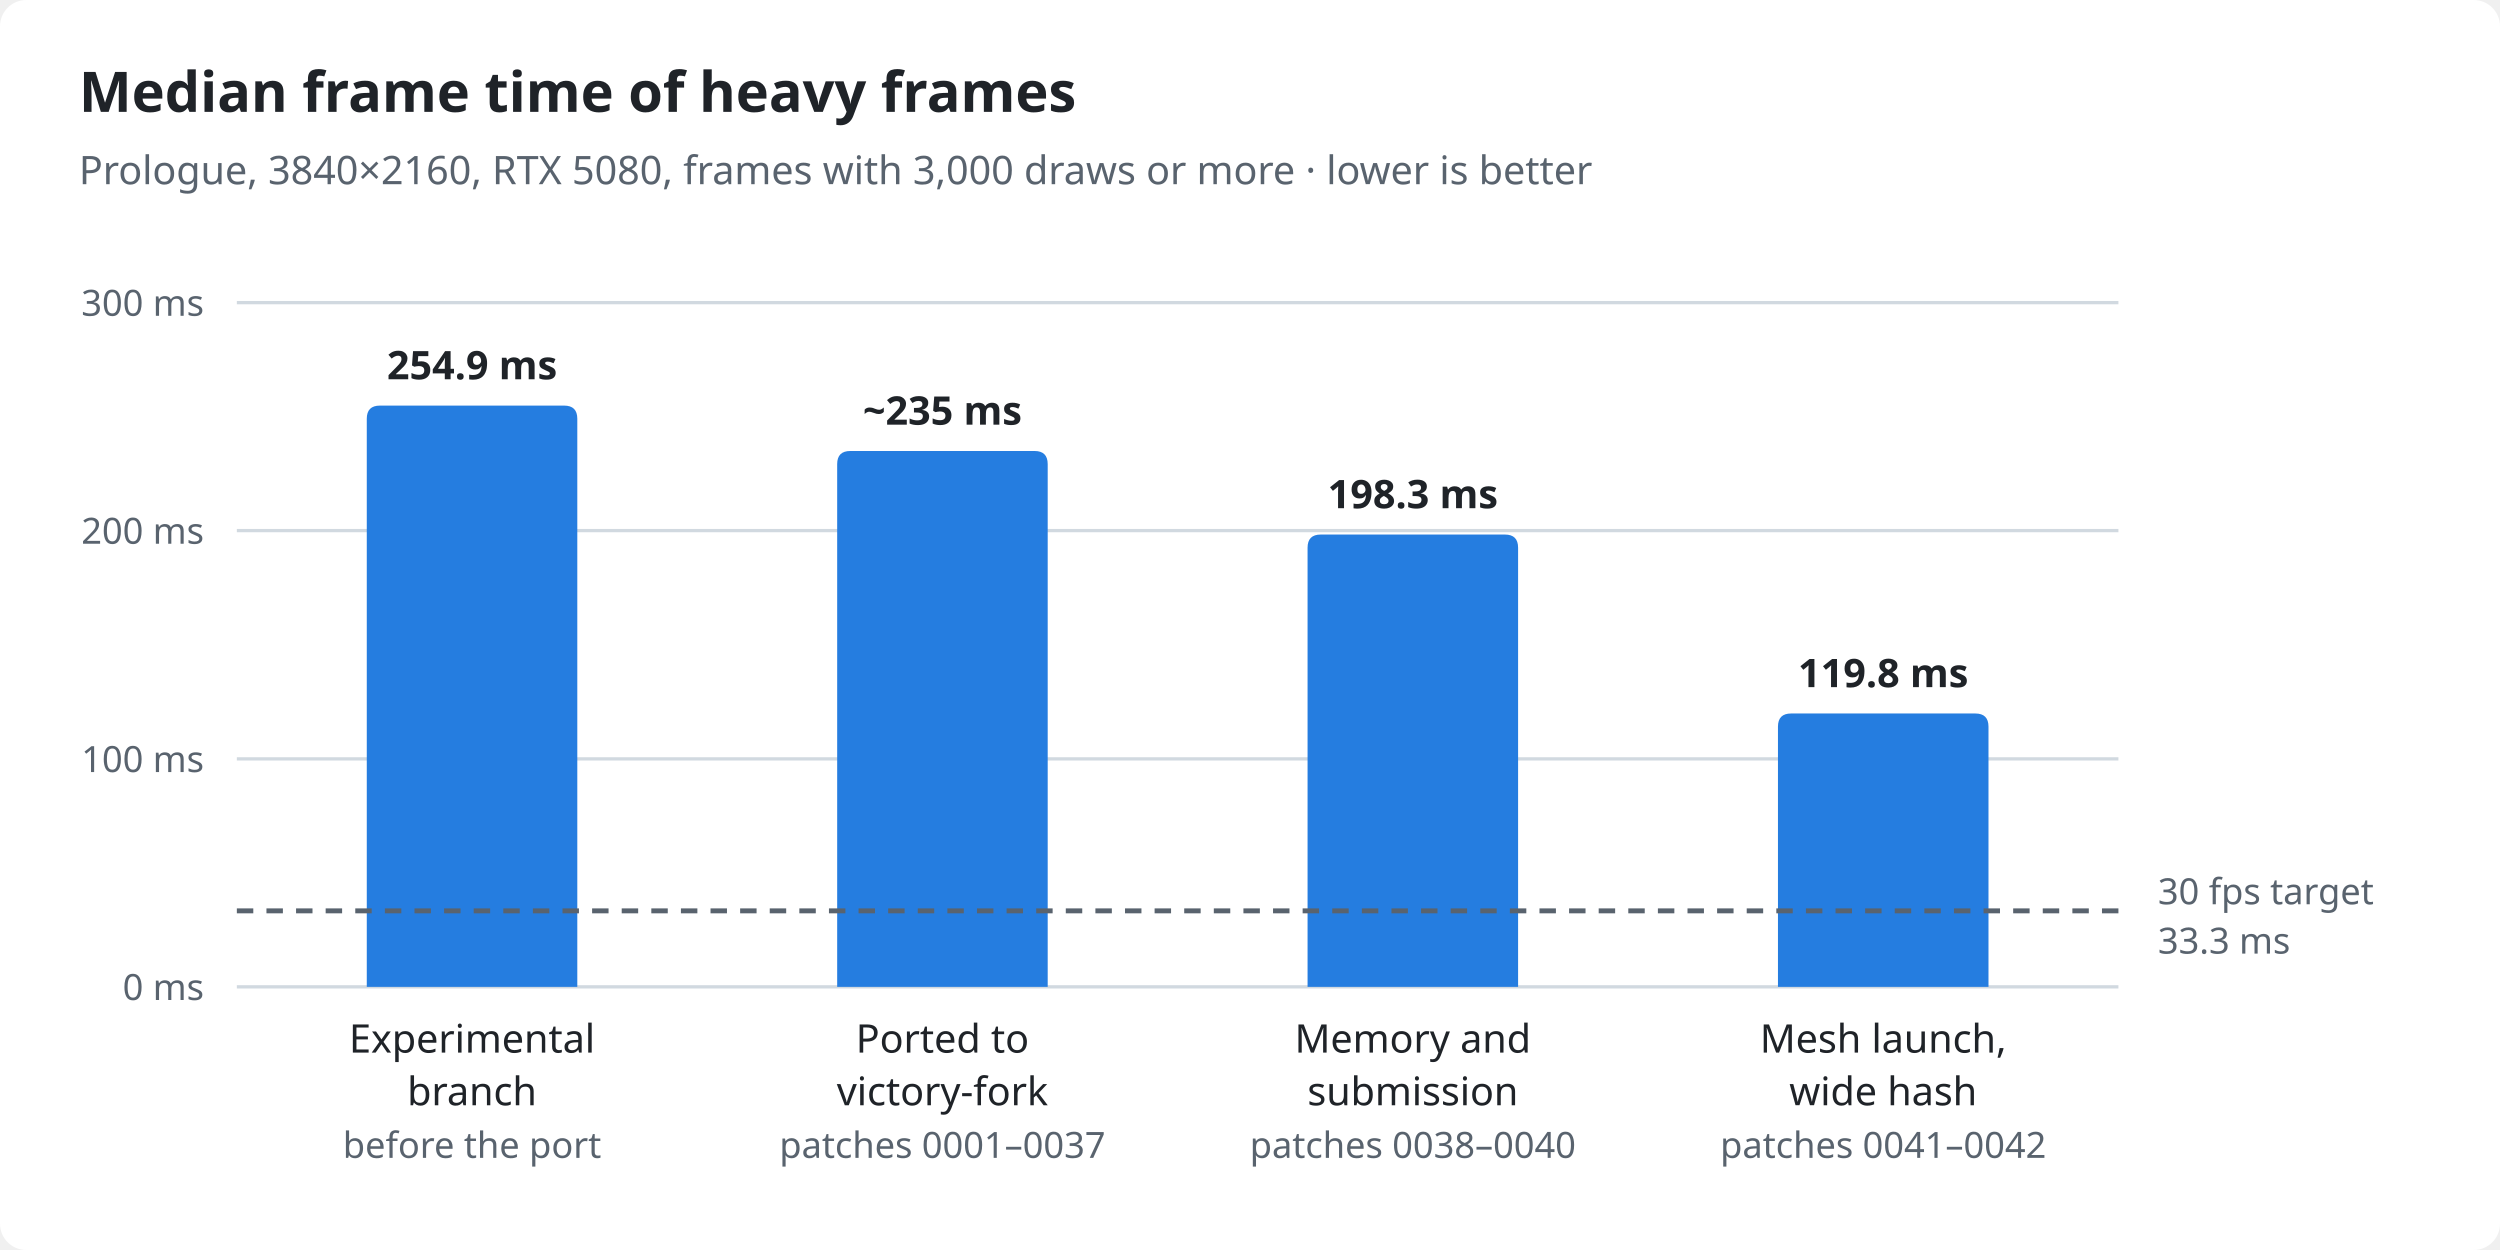
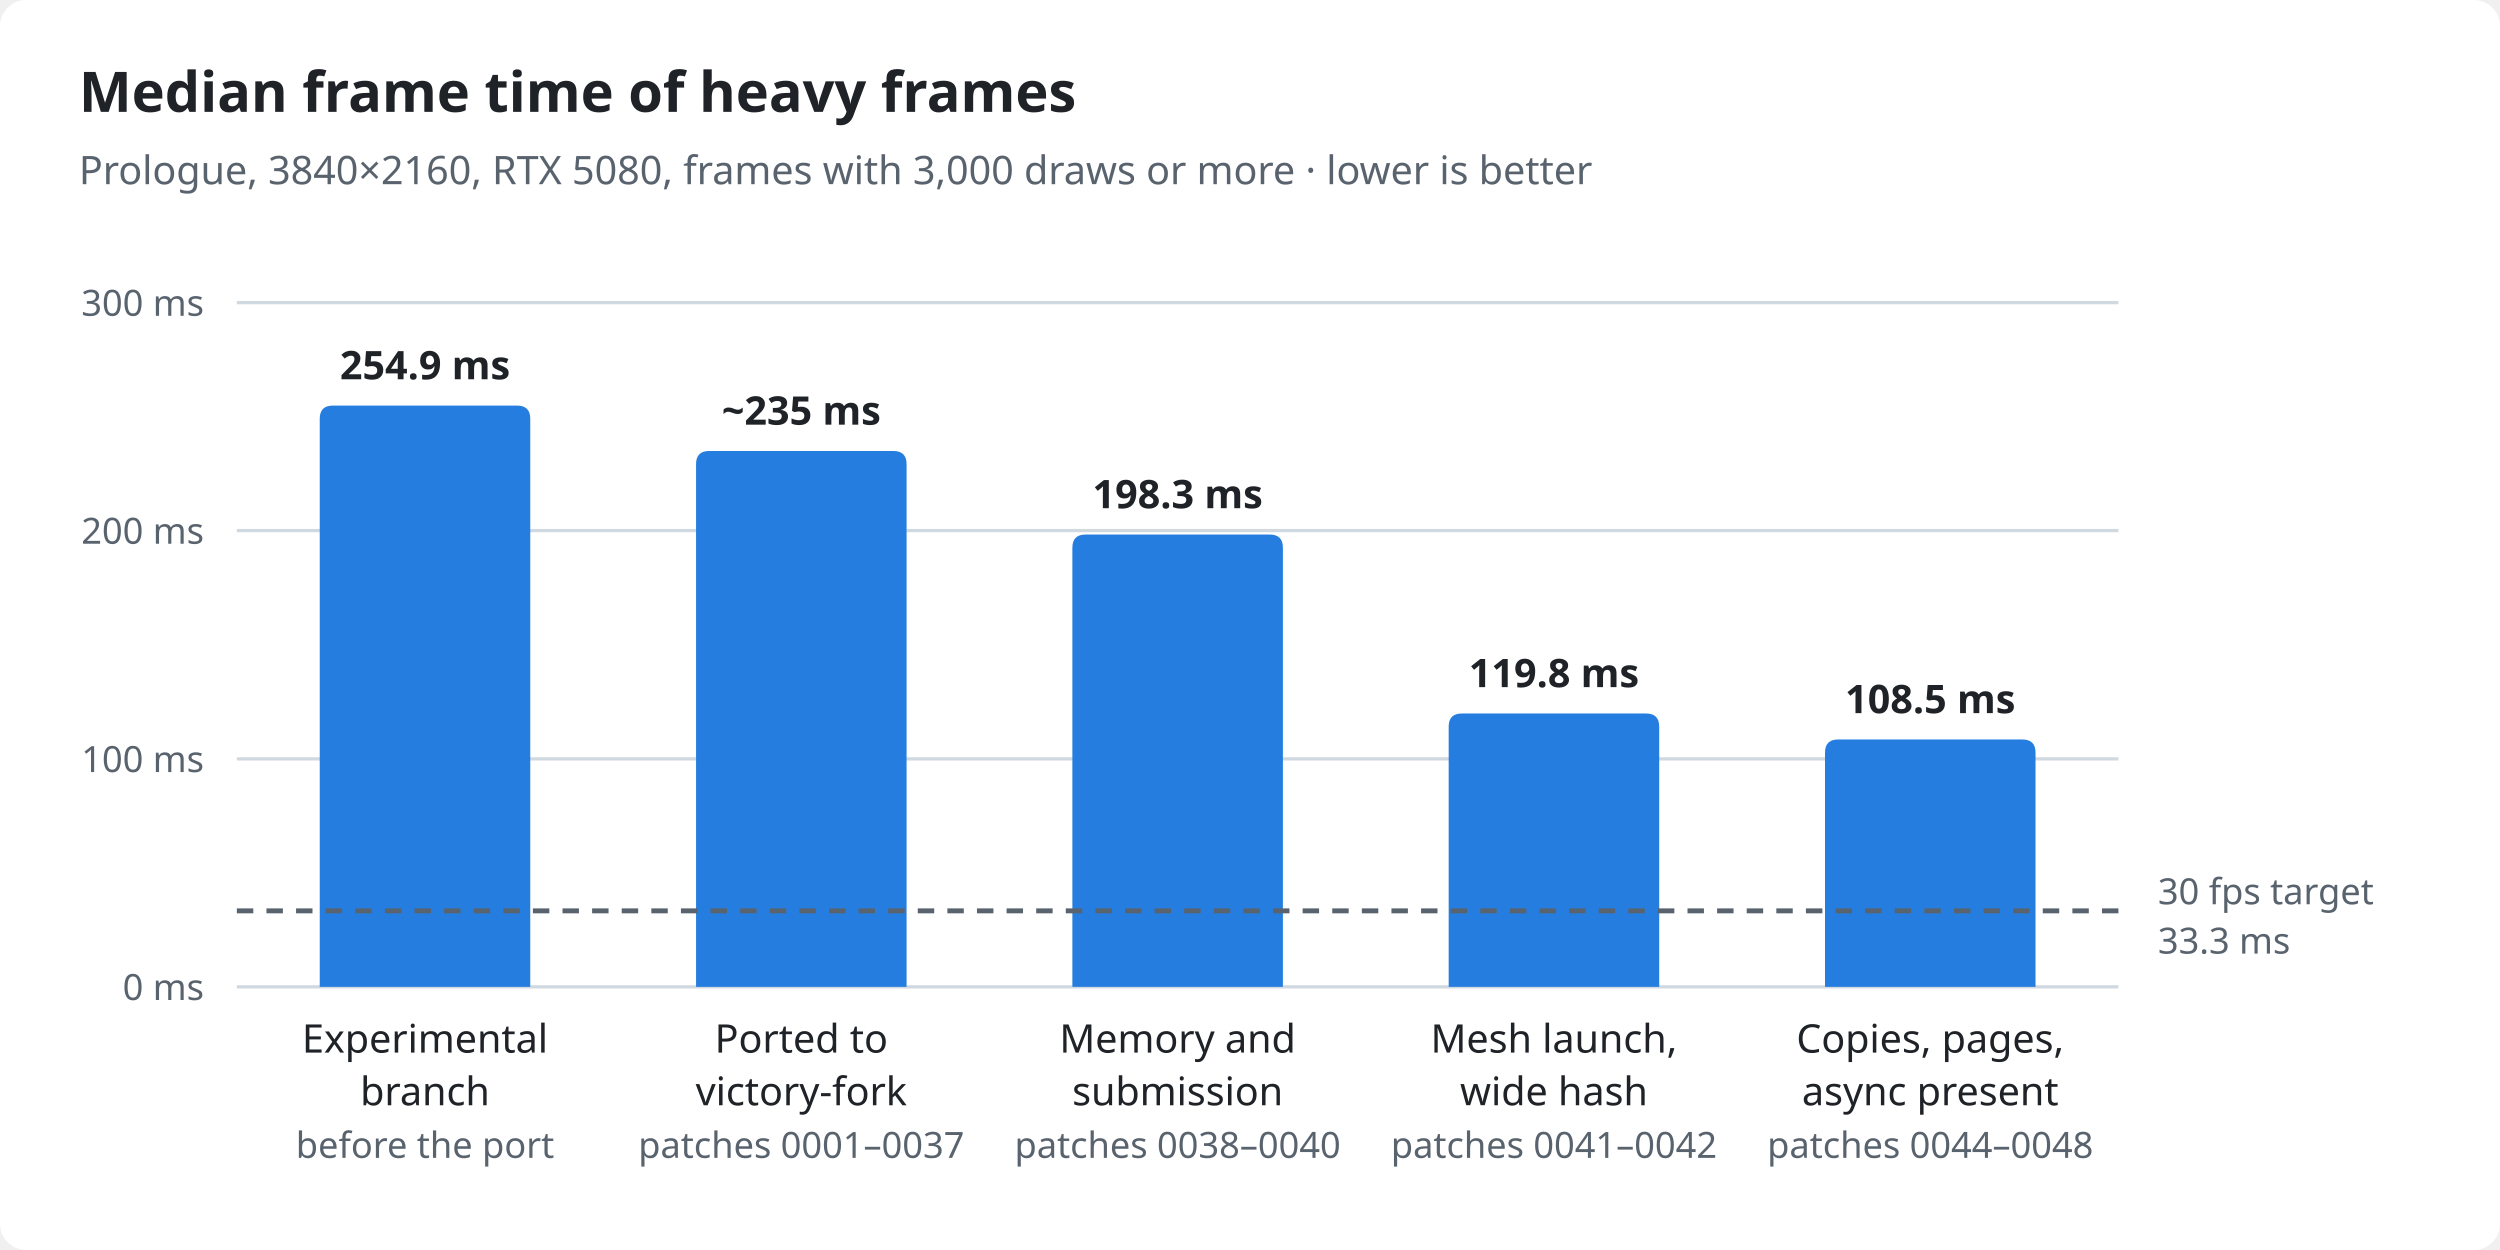
<svg xmlns="http://www.w3.org/2000/svg" width="760" height="380" viewBox="0 0 760 380" role="img" aria-label="Median frame time of heavy frames by milestone" font-family="-apple-system,BlinkMacSystemFont,'Segoe UI','Noto Sans',Helvetica,Arial,sans-serif">
  <rect width="760" height="380" rx="8" fill="#ffffff" />
  <text x="24.0" y="34.0" fill="#1f2328" font-size="17" font-weight="600" text-anchor="start">Median frame time of heavy frames</text>
  <text x="24.0" y="56.0" fill="#59636e" font-size="12" font-weight="400" text-anchor="start">Prologue, 3840×2160, RTX 5080, frames with 3,000 draws or more · lower is better</text>
  <line x1="72" x2="644" y1="300.0" y2="300.0" stroke="#d1d9e0" stroke-width="1" />
  <text x="62.0" y="304.0" fill="#59636e" font-size="11" font-weight="400" text-anchor="end">0 ms</text>
  <line x1="72" x2="644" y1="230.7" y2="230.7" stroke="#d1d9e0" stroke-width="1" />
  <text x="62.0" y="234.7" fill="#59636e" font-size="11" font-weight="400" text-anchor="end">100 ms</text>
  <line x1="72" x2="644" y1="161.3" y2="161.3" stroke="#d1d9e0" stroke-width="1" />
  <text x="62.0" y="165.3" fill="#59636e" font-size="11" font-weight="400" text-anchor="end">200 ms</text>
  <line x1="72" x2="644" y1="92.0" y2="92.0" stroke="#d1d9e0" stroke-width="1" />
  <text x="62.0" y="96.0" fill="#59636e" font-size="11" font-weight="400" text-anchor="end">300 ms</text>
-   <path d="M111.5,300.0V127.3Q111.5,123.3 115.5,123.3H171.5Q175.5,123.3 175.5,127.3V300.0Z" fill="#257de0" />
-   <text x="143.5" y="115.3" fill="#1f2328" font-size="12" font-weight="600" text-anchor="middle">254.9 ms</text>
-   <text x="143.5" y="320.0" fill="#1f2328" font-size="12" font-weight="400" text-anchor="middle">Experimental</text>
-   <text x="143.5" y="336.0" fill="#1f2328" font-size="12" font-weight="400" text-anchor="middle">branch</text>
-   <text x="143.5" y="352.0" fill="#59636e" font-size="11" font-weight="400" text-anchor="middle">before the port</text>
-   <path d="M254.5,300.0V141.1Q254.5,137.1 258.5,137.1H314.5Q318.5,137.1 318.5,141.1V300.0Z" fill="#257de0" />
-   <text x="286.5" y="129.1" fill="#1f2328" font-size="12" font-weight="600" text-anchor="middle">~235 ms</text>
-   <text x="286.5" y="320.0" fill="#1f2328" font-size="12" font-weight="400" text-anchor="middle">Ported to</text>
-   <text x="286.5" y="336.0" fill="#1f2328" font-size="12" font-weight="400" text-anchor="middle">victory-fork</text>
-   <text x="286.5" y="352.0" fill="#59636e" font-size="11" font-weight="400" text-anchor="middle">patches 0001–0037</text>
-   <path d="M397.5,300.0V166.5Q397.5,162.5 401.5,162.5H457.5Q461.5,162.5 461.5,166.5V300.0Z" fill="#257de0" />
-   <text x="429.5" y="154.5" fill="#1f2328" font-size="12" font-weight="600" text-anchor="middle">198.3 ms</text>
-   <text x="429.5" y="320.0" fill="#1f2328" font-size="12" font-weight="400" text-anchor="middle">Memory and</text>
-   <text x="429.5" y="336.0" fill="#1f2328" font-size="12" font-weight="400" text-anchor="middle">submission</text>
-   <text x="429.5" y="352.0" fill="#59636e" font-size="11" font-weight="400" text-anchor="middle">patches 0038–0040</text>
-   <path d="M540.5,300.0V220.9Q540.5,216.9 544.5,216.9H600.5Q604.5,216.9 604.5,220.9V300.0Z" fill="#257de0" />
-   <text x="572.5" y="208.9" fill="#1f2328" font-size="12" font-weight="600" text-anchor="middle">119.8 ms</text>
-   <text x="572.5" y="320.0" fill="#1f2328" font-size="12" font-weight="400" text-anchor="middle">Mesh launch,</text>
-   <text x="572.5" y="336.0" fill="#1f2328" font-size="12" font-weight="400" text-anchor="middle">wide hash</text>
-   <text x="572.5" y="352.0" fill="#59636e" font-size="11" font-weight="400" text-anchor="middle">patches 0041–0042</text>
+   <path d="M97.2,300.0V127.3Q97.2,123.3 101.2,123.3H157.2Q161.2,123.3 161.2,127.3V300.0Z" fill="#257de0" />
+   <text x="129.2" y="115.3" fill="#1f2328" font-size="12" font-weight="600" text-anchor="middle">254.9 ms</text>
+   <text x="129.2" y="320.0" fill="#1f2328" font-size="12" font-weight="400" text-anchor="middle">Experimental</text>
+   <text x="129.2" y="336.0" fill="#1f2328" font-size="12" font-weight="400" text-anchor="middle">branch</text>
+   <text x="129.2" y="352.0" fill="#59636e" font-size="11" font-weight="400" text-anchor="middle">before the port</text>
+   <path d="M211.6,300.0V141.1Q211.6,137.1 215.6,137.1H271.6Q275.6,137.1 275.6,141.1V300.0Z" fill="#257de0" />
+   <text x="243.6" y="129.1" fill="#1f2328" font-size="12" font-weight="600" text-anchor="middle">~235 ms</text>
+   <text x="243.6" y="320.0" fill="#1f2328" font-size="12" font-weight="400" text-anchor="middle">Ported to</text>
+   <text x="243.6" y="336.0" fill="#1f2328" font-size="12" font-weight="400" text-anchor="middle">victory-fork</text>
+   <text x="243.6" y="352.0" fill="#59636e" font-size="11" font-weight="400" text-anchor="middle">patches 0001–0037</text>
+   <path d="M326.0,300.0V166.5Q326.0,162.5 330.0,162.5H386.0Q390.0,162.5 390.0,166.5V300.0Z" fill="#257de0" />
+   <text x="358.0" y="154.5" fill="#1f2328" font-size="12" font-weight="600" text-anchor="middle">198.3 ms</text>
+   <text x="358.0" y="320.0" fill="#1f2328" font-size="12" font-weight="400" text-anchor="middle">Memory and</text>
+   <text x="358.0" y="336.0" fill="#1f2328" font-size="12" font-weight="400" text-anchor="middle">submission</text>
+   <text x="358.0" y="352.0" fill="#59636e" font-size="11" font-weight="400" text-anchor="middle">patches 0038–0040</text>
+   <path d="M440.4,300.0V220.9Q440.4,216.9 444.4,216.9H500.4Q504.4,216.9 504.4,220.9V300.0Z" fill="#257de0" />
+   <text x="472.4" y="208.9" fill="#1f2328" font-size="12" font-weight="600" text-anchor="middle">119.8 ms</text>
+   <text x="472.4" y="320.0" fill="#1f2328" font-size="12" font-weight="400" text-anchor="middle">Mesh launch,</text>
+   <text x="472.4" y="336.0" fill="#1f2328" font-size="12" font-weight="400" text-anchor="middle">wide hash</text>
+   <text x="472.4" y="352.0" fill="#59636e" font-size="11" font-weight="400" text-anchor="middle">patches 0041–0042</text>
+   <path d="M554.8,300.0V228.8Q554.8,224.8 558.8,224.8H614.8Q618.8,224.8 618.8,228.8V300.0Z" fill="#257de0" />
+   <text x="586.8" y="216.8" fill="#1f2328" font-size="12" font-weight="600" text-anchor="middle">108.5 ms</text>
+   <text x="586.8" y="320.0" fill="#1f2328" font-size="12" font-weight="400" text-anchor="middle">Copies, pages,</text>
+   <text x="586.8" y="336.0" fill="#1f2328" font-size="12" font-weight="400" text-anchor="middle">async present</text>
+   <text x="586.8" y="352.0" fill="#59636e" font-size="11" font-weight="400" text-anchor="middle">patches 0044–0048</text>
  <line x1="72" x2="644" y1="276.9" y2="276.9" stroke="#59636e" stroke-width="1.5" stroke-dasharray="5 4" />
  <text x="656.0" y="274.9" fill="#59636e" font-size="11" font-weight="400" text-anchor="start">30 fps target</text>
  <text x="656.0" y="289.9" fill="#59636e" font-size="11" font-weight="400" text-anchor="start">33.3 ms</text>
</svg>
